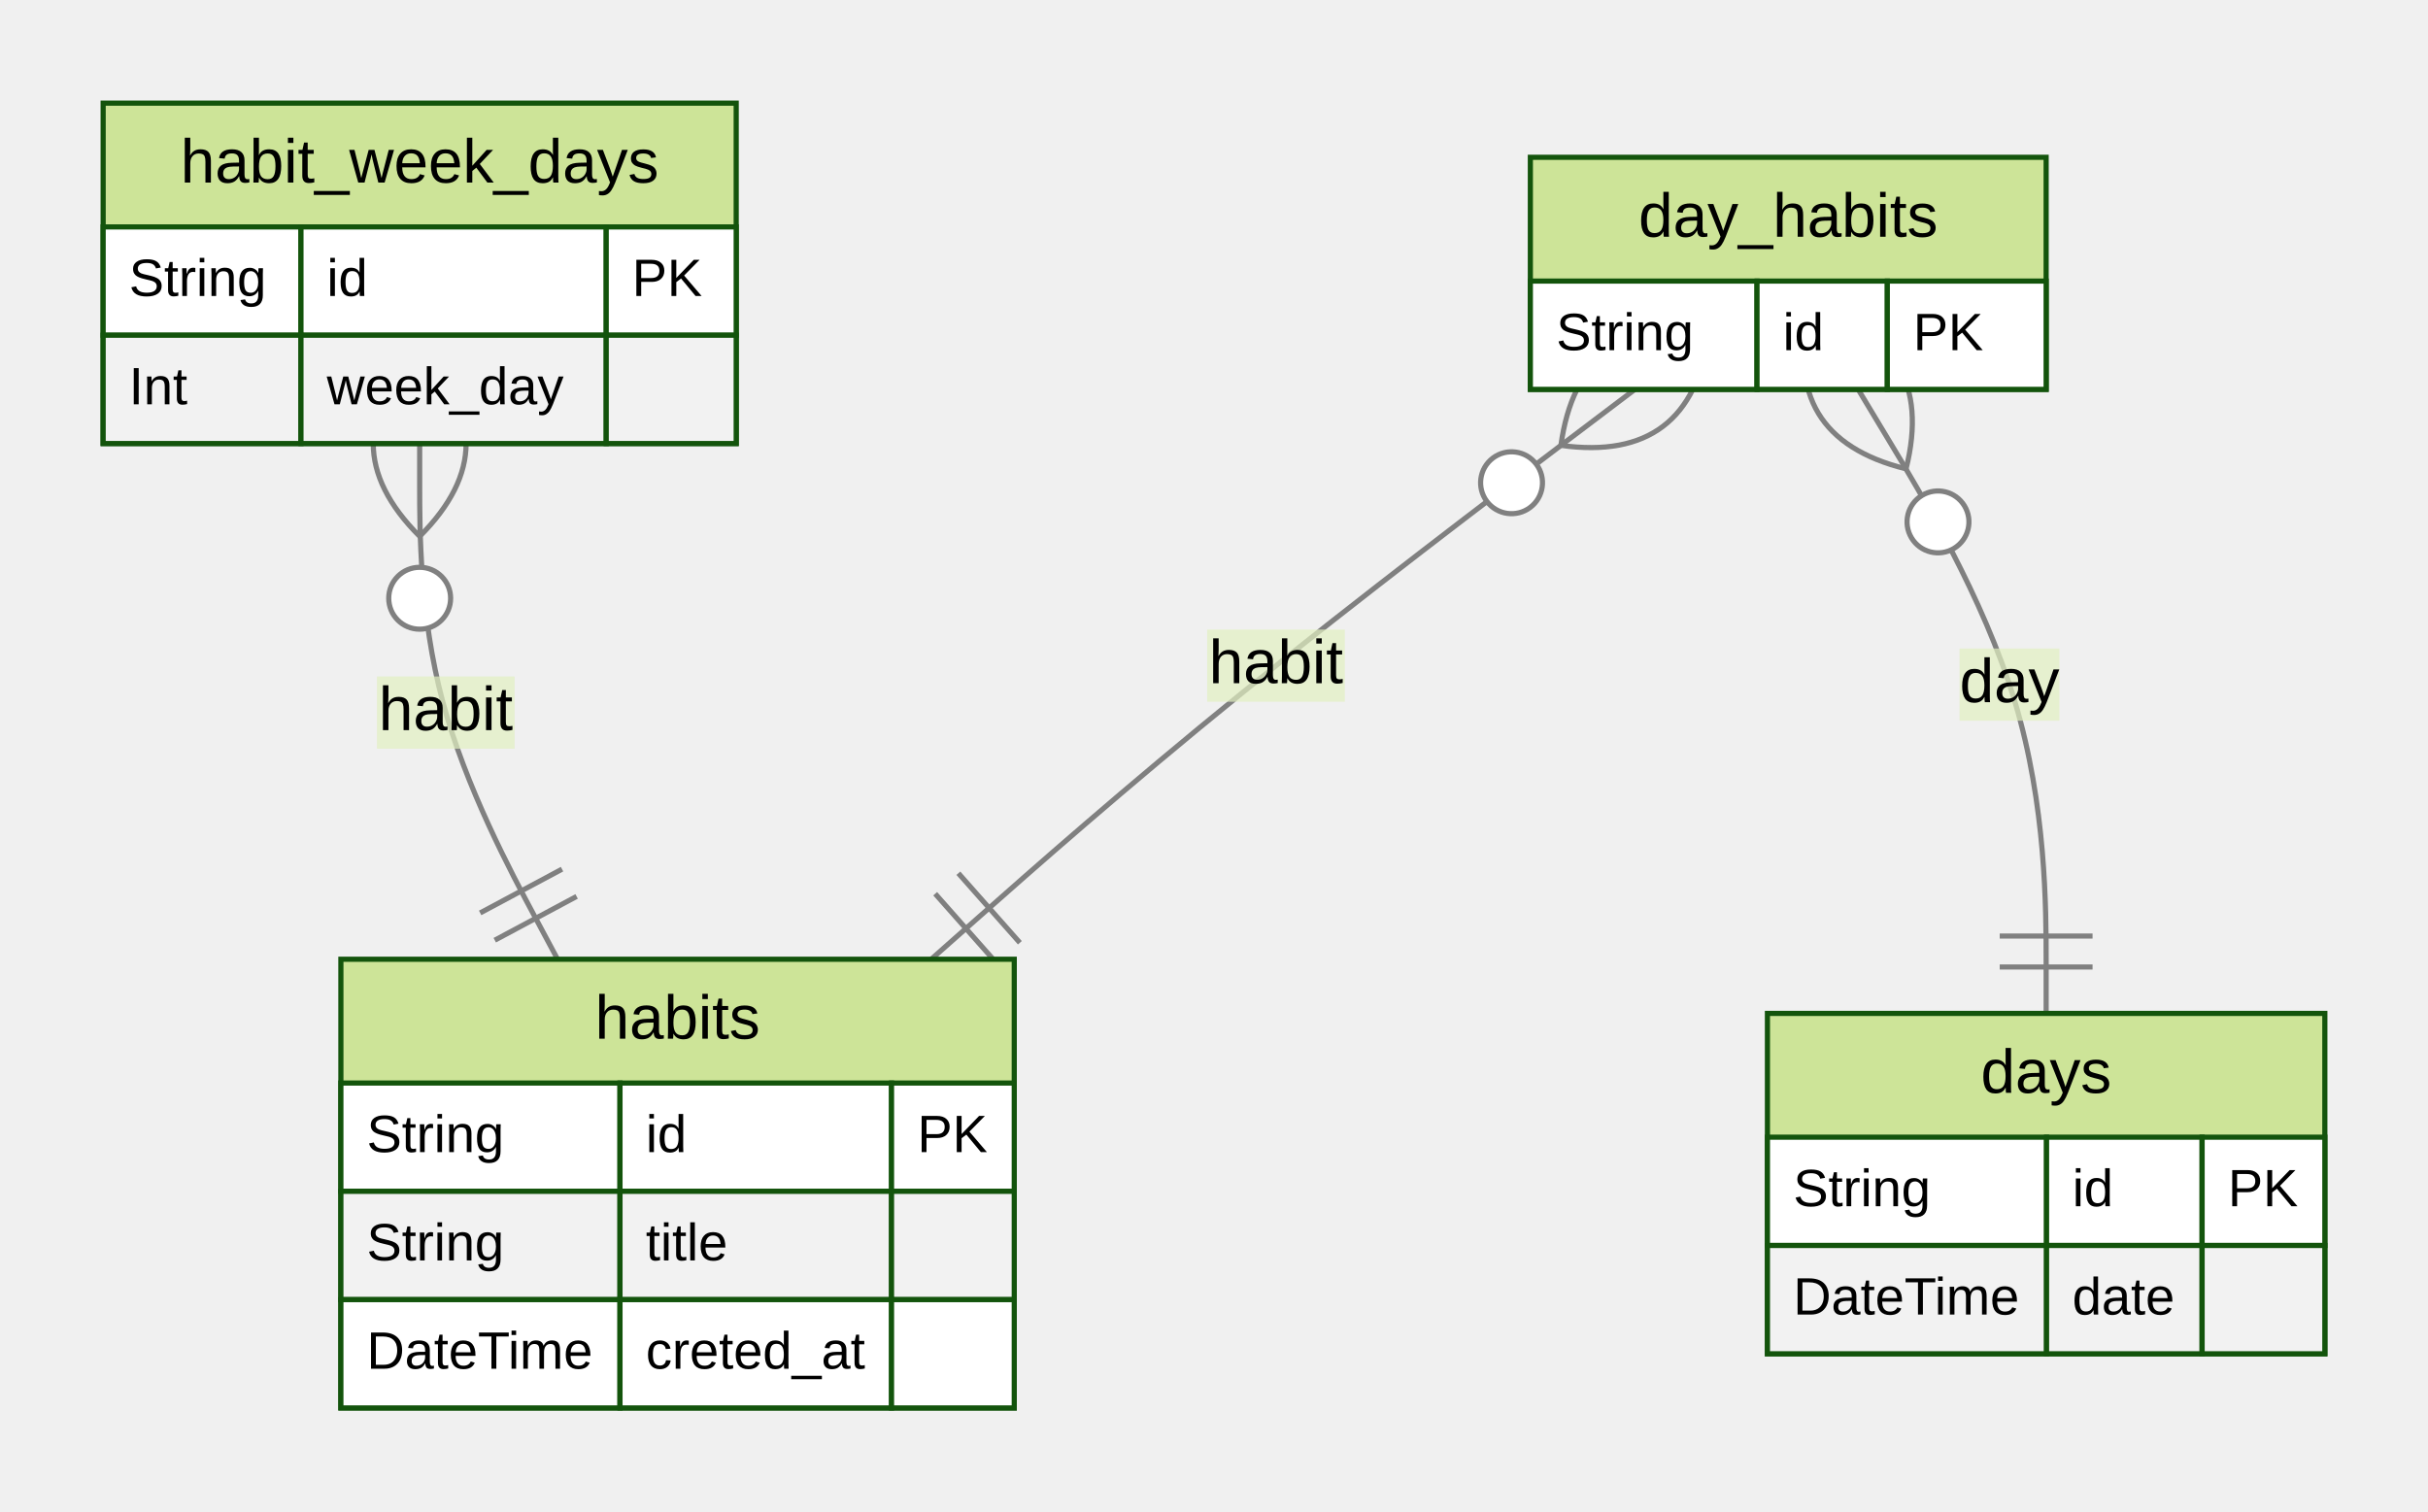
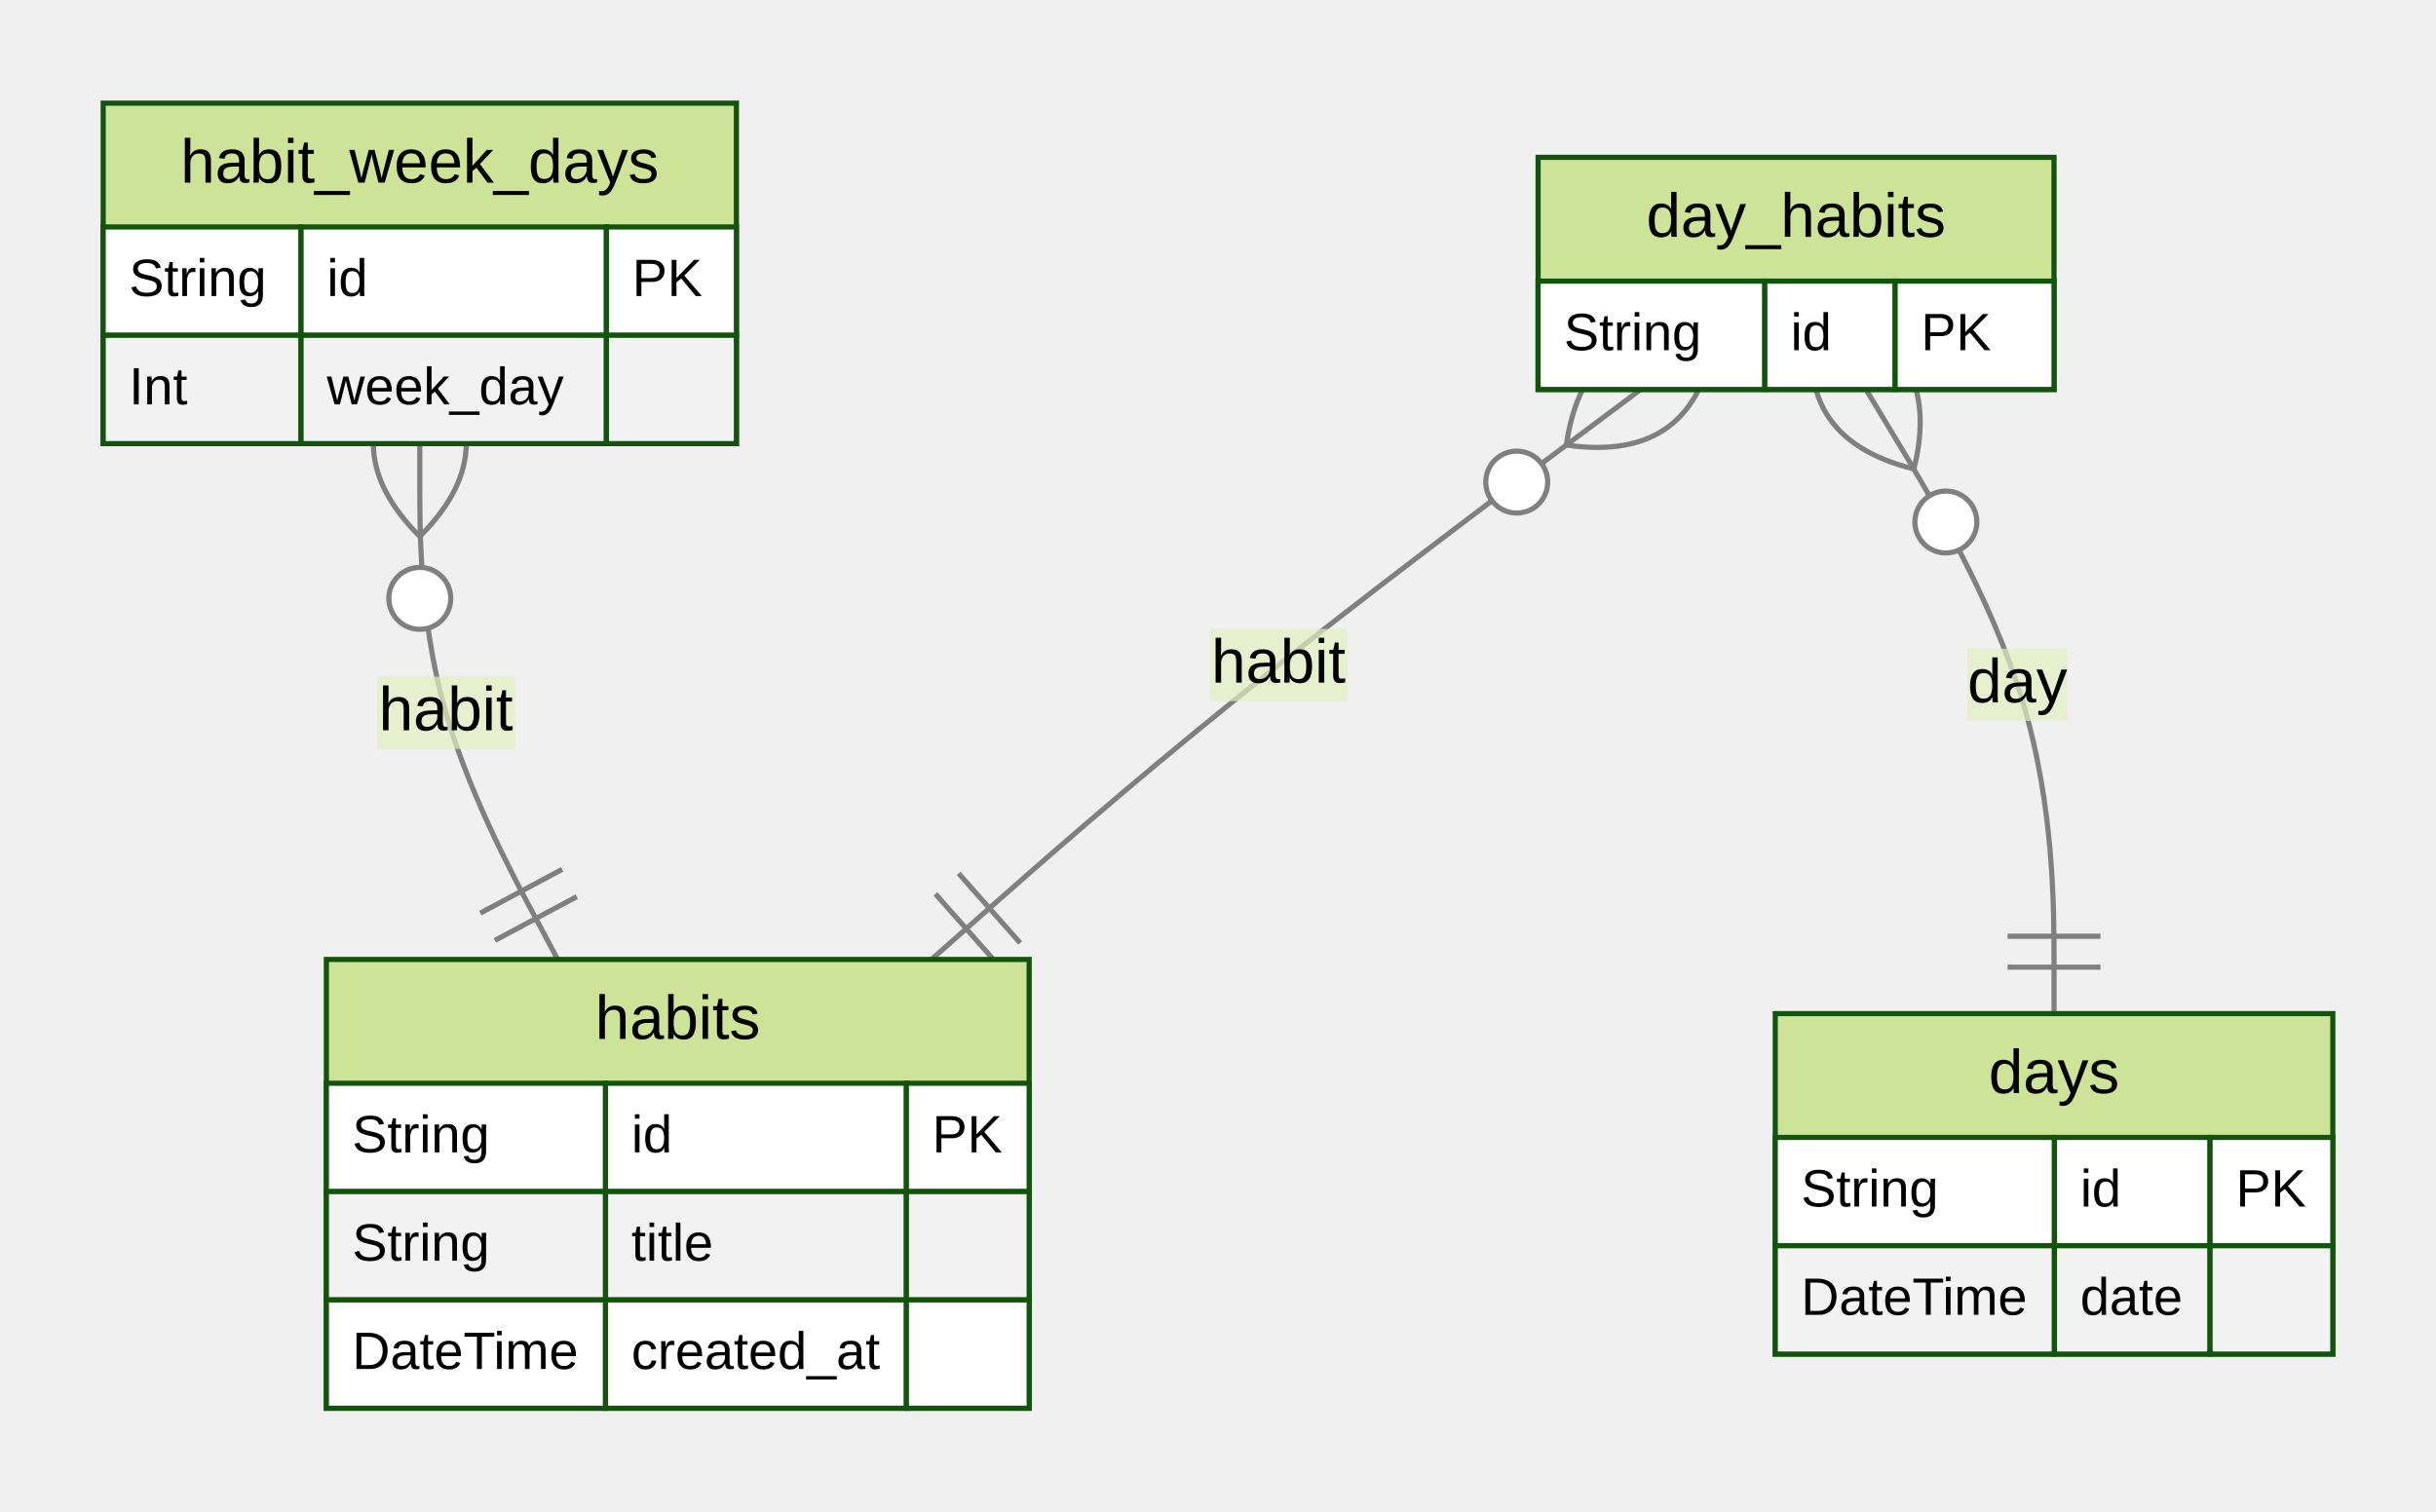
- <svg xmlns="http://www.w3.org/2000/svg" aria-roledescription="er" viewBox="0 0 470.742 293" style="max-width: 470.742px; background-color: white;" width="100%" id="mermaid-0">
+ <svg xmlns="http://www.w3.org/2000/svg" aria-roledescription="er" viewBox="0 0 472.158 293" style="max-width: 472.158px; background-color: white;" width="100%" id="mermaid-0">
  <style>#mermaid-0{font-family:"trebuchet ms",verdana,arial,sans-serif;font-size:16px;fill:#000000;}#mermaid-0 .error-icon{fill:#552222;}#mermaid-0 .error-text{fill:#552222;stroke:#552222;}#mermaid-0 .edge-thickness-normal{stroke-width:2px;}#mermaid-0 .edge-thickness-thick{stroke-width:3.5px;}#mermaid-0 .edge-pattern-solid{stroke-dasharray:0;}#mermaid-0 .edge-pattern-dashed{stroke-dasharray:3;}#mermaid-0 .edge-pattern-dotted{stroke-dasharray:2;}#mermaid-0 .marker{fill:#000000;stroke:#000000;}#mermaid-0 .marker.cross{stroke:#000000;}#mermaid-0 svg{font-family:"trebuchet ms",verdana,arial,sans-serif;font-size:16px;}#mermaid-0 .entityBox{fill:#cde498;stroke:#13540c;}#mermaid-0 .attributeBoxOdd{fill:#ffffff;stroke:#13540c;}#mermaid-0 .attributeBoxEven{fill:#f2f2f2;stroke:#13540c;}#mermaid-0 .relationshipLabelBox{fill:hsl(78.158, 58.462%, 84.51%);opacity:0.7;background-color:hsl(78.158, 58.462%, 84.51%);}#mermaid-0 .relationshipLabelBox rect{opacity:0.5;}#mermaid-0 .relationshipLine{stroke:#000000;}#mermaid-0 .entityTitleText{text-anchor:middle;font-size:18px;fill:#000000;}#mermaid-0 :root{--mermaid-font-family:"trebuchet ms",verdana,arial,sans-serif;}</style>
  <g />
  <defs>
    <marker orient="auto" markerHeight="18" markerWidth="18" refY="9" refX="0" id="ONLY_ONE_START">
      <path d="M9,0 L9,18 M15,0 L15,18" fill="none" stroke="gray" />
    </marker>
  </defs>
  <defs>
    <marker orient="auto" markerHeight="18" markerWidth="18" refY="9" refX="18" id="ONLY_ONE_END">
      <path d="M3,0 L3,18 M9,0 L9,18" fill="none" stroke="gray" />
    </marker>
  </defs>
  <defs>
    <marker orient="auto" markerHeight="18" markerWidth="30" refY="9" refX="0" id="ZERO_OR_ONE_START">
      <circle r="6" cy="9" cx="21" fill="white" stroke="gray" />
      <path d="M9,0 L9,18" fill="none" stroke="gray" />
    </marker>
  </defs>
  <defs>
    <marker orient="auto" markerHeight="18" markerWidth="30" refY="9" refX="30" id="ZERO_OR_ONE_END">
      <circle r="6" cy="9" cx="9" fill="white" stroke="gray" />
      <path d="M21,0 L21,18" fill="none" stroke="gray" />
    </marker>
  </defs>
  <defs>
    <marker orient="auto" markerHeight="36" markerWidth="45" refY="18" refX="18" id="ONE_OR_MORE_START">
      <path d="M0,18 Q 18,0 36,18 Q 18,36 0,18 M42,9 L42,27" fill="none" stroke="gray" />
    </marker>
  </defs>
  <defs>
    <marker orient="auto" markerHeight="36" markerWidth="45" refY="18" refX="27" id="ONE_OR_MORE_END">
      <path d="M3,9 L3,27 M9,18 Q27,0 45,18 Q27,36 9,18" fill="none" stroke="gray" />
    </marker>
  </defs>
  <defs>
    <marker orient="auto" markerHeight="36" markerWidth="57" refY="18" refX="18" id="ZERO_OR_MORE_START">
      <circle r="6" cy="18" cx="48" fill="white" stroke="gray" />
      <path d="M0,18 Q18,0 36,18 Q18,36 0,18" fill="none" stroke="gray" />
    </marker>
  </defs>
  <defs>
    <marker orient="auto" markerHeight="36" markerWidth="57" refY="18" refX="39" id="ZERO_OR_MORE_END">
      <circle r="6" cy="18" cx="9" fill="white" stroke="gray" />
      <path d="M21,18 Q39,0 57,18 Q39,36 21,18" fill="none" stroke="gray" />
    </marker>
  </defs>
  <path style="stroke: gray; fill: none;" marker-start="url(#ZERO_OR_MORE_START)" marker-end="url(#ONLY_ONE_END)" d="M81.367,86L81.367,94.333C81.367,102.667,81.367,119.333,85.824,136C90.28,152.667,99.192,169.333,103.649,177.667L108.105,186" class="er relationshipLine" />
-   <path style="stroke: gray; fill: none;" marker-start="url(#ZERO_OR_MORE_START)" marker-end="url(#ONLY_ONE_END)" d="M360.261,75.5L366.335,85.583C372.41,95.667,384.558,115.833,390.632,136C396.707,156.167,396.707,176.333,396.707,186.417L396.707,196.5" class="er relationshipLine" />
-   <path style="stroke: gray; fill: none;" marker-start="url(#ZERO_OR_MORE_START)" marker-end="url(#ONLY_ONE_END)" d="M316.981,75.5L303.659,85.583C290.337,95.667,263.694,115.833,240.953,134.25C218.212,152.667,199.374,169.333,189.955,177.667L180.535,186" class="er relationshipLine" />
-   <g transform="translate(66.09029,186 )" id="entity-habits-8c58aa8c-e6b3-4caa-b9e9-e56289683cf1">
-     <rect height="87" width="130.554" y="0" x="0" class="er entityBox" />
-     <text style="dominant-baseline: middle; text-anchor: middle; font-size: 12px;" transform="translate(65.2769,12)" y="0" x="0" id="text-entity-habits-8c58aa8c-e6b3-4caa-b9e9-e56289683cf1" class="er entityLabel">habits</text>
+   <path style="stroke: gray; fill: none;" marker-start="url(#ZERO_OR_MORE_START)" marker-end="url(#ONLY_ONE_END)" d="M361.677,75.5L367.752,85.583C373.826,95.667,385.975,115.833,392.049,136C398.123,156.167,398.123,176.333,398.123,186.417L398.123,196.5" class="er relationshipLine" />
+   <path style="stroke: gray; fill: none;" marker-start="url(#ZERO_OR_MORE_START)" marker-end="url(#ONLY_ONE_END)" d="M318.013,75.5L304.519,85.583C291.026,95.667,264.038,115.833,241.125,134.25C218.212,152.667,199.374,169.333,189.955,177.667L180.535,186" class="er relationshipLine" />
+   <g transform="translate(63.25739,186 )" id="entity-habits-99d310ca-65ca-461b-b554-7ac63f59ca29">
+     <rect height="87" width="136.22" y="0" x="0" class="er entityBox" />
+     <text style="dominant-baseline: middle; text-anchor: middle; font-size: 12px;" transform="translate(68.1098,12)" y="0" x="0" id="text-entity-habits-99d310ca-65ca-461b-b554-7ac63f59ca29" class="er entityLabel">habits</text>
    <rect height="21" width="54.113" y="24" x="0" class="er attributeBoxOdd" />
-     <text style="dominant-baseline: middle; font-size: 10.2px;" transform="translate(5,34.5)" y="0" x="0" id="text-entity-habits-8c58aa8c-e6b3-4caa-b9e9-e56289683cf1-attr-1-type" class="er entityLabel">String</text>
-     <rect height="21" width="52.646" y="24" x="54.113" class="er attributeBoxOdd" />
-     <text style="dominant-baseline: middle; font-size: 10.2px;" transform="translate(59.11313,34.5)" y="0" x="0" id="text-entity-habits-8c58aa8c-e6b3-4caa-b9e9-e56289683cf1-attr-1-name" class="er entityLabel">id</text>
-     <rect height="21" width="23.795" y="24" x="106.759" class="er attributeBoxOdd" />
-     <text style="dominant-baseline: middle; font-size: 10.2px;" transform="translate(111.7588,34.5)" y="0" x="0" id="text-entity-habits-8c58aa8c-e6b3-4caa-b9e9-e56289683cf1-attr-1-key" class="er entityLabel">PK</text>
+     <text style="dominant-baseline: middle; font-size: 10.2px;" transform="translate(5,34.5)" y="0" x="0" id="text-entity-habits-99d310ca-65ca-461b-b554-7ac63f59ca29-attr-1-type" class="er entityLabel">String</text>
+     <rect height="21" width="58.311" y="24" x="54.113" class="er attributeBoxOdd" />
+     <text style="dominant-baseline: middle; font-size: 10.2px;" transform="translate(59.11313,34.5)" y="0" x="0" id="text-entity-habits-99d310ca-65ca-461b-b554-7ac63f59ca29-attr-1-name" class="er entityLabel">id</text>
+     <rect height="21" width="23.795" y="24" x="112.425" class="er attributeBoxOdd" />
+     <text style="dominant-baseline: middle; font-size: 10.2px;" transform="translate(117.4246,34.5)" y="0" x="0" id="text-entity-habits-99d310ca-65ca-461b-b554-7ac63f59ca29-attr-1-key" class="er entityLabel">PK</text>
    <rect height="21" width="54.113" y="45" x="0" class="er attributeBoxEven" />
-     <text style="dominant-baseline: middle; font-size: 10.2px;" transform="translate(5,55.5)" y="0" x="0" id="text-entity-habits-8c58aa8c-e6b3-4caa-b9e9-e56289683cf1-attr-2-type" class="er entityLabel">String</text>
-     <rect height="21" width="52.646" y="45" x="54.113" class="er attributeBoxEven" />
-     <text style="dominant-baseline: middle; font-size: 10.2px;" transform="translate(59.11313,55.5)" y="0" x="0" id="text-entity-habits-8c58aa8c-e6b3-4caa-b9e9-e56289683cf1-attr-2-name" class="er entityLabel">title</text>
-     <rect height="21" width="23.795" y="45" x="106.759" class="er attributeBoxEven" />
-     <text style="dominant-baseline: middle; font-size: 10.2px;" transform="translate(111.7588,55.5)" y="0" x="0" id="text-entity-habits-8c58aa8c-e6b3-4caa-b9e9-e56289683cf1-attr-2-key" class="er entityLabel" />
+     <text style="dominant-baseline: middle; font-size: 10.2px;" transform="translate(5,55.5)" y="0" x="0" id="text-entity-habits-99d310ca-65ca-461b-b554-7ac63f59ca29-attr-2-type" class="er entityLabel">String</text>
+     <rect height="21" width="58.311" y="45" x="54.113" class="er attributeBoxEven" />
+     <text style="dominant-baseline: middle; font-size: 10.2px;" transform="translate(59.11313,55.5)" y="0" x="0" id="text-entity-habits-99d310ca-65ca-461b-b554-7ac63f59ca29-attr-2-name" class="er entityLabel">title</text>
+     <rect height="21" width="23.795" y="45" x="112.425" class="er attributeBoxEven" />
+     <text style="dominant-baseline: middle; font-size: 10.2px;" transform="translate(117.4246,55.5)" y="0" x="0" id="text-entity-habits-99d310ca-65ca-461b-b554-7ac63f59ca29-attr-2-key" class="er entityLabel" />
    <rect height="21" width="54.113" y="66" x="0" class="er attributeBoxOdd" />
-     <text style="dominant-baseline: middle; font-size: 10.2px;" transform="translate(5,76.5)" y="0" x="0" id="text-entity-habits-8c58aa8c-e6b3-4caa-b9e9-e56289683cf1-attr-3-type" class="er entityLabel">DateTime</text>
-     <rect height="21" width="52.646" y="66" x="54.113" class="er attributeBoxOdd" />
-     <text style="dominant-baseline: middle; font-size: 10.2px;" transform="translate(59.11313,76.5)" y="0" x="0" id="text-entity-habits-8c58aa8c-e6b3-4caa-b9e9-e56289683cf1-attr-3-name" class="er entityLabel">creted_at</text>
-     <rect height="21" width="23.795" y="66" x="106.759" class="er attributeBoxOdd" />
-     <text style="dominant-baseline: middle; font-size: 10.2px;" transform="translate(111.7588,76.5)" y="0" x="0" id="text-entity-habits-8c58aa8c-e6b3-4caa-b9e9-e56289683cf1-attr-3-key" class="er entityLabel" />
+     <text style="dominant-baseline: middle; font-size: 10.2px;" transform="translate(5,76.5)" y="0" x="0" id="text-entity-habits-99d310ca-65ca-461b-b554-7ac63f59ca29-attr-3-type" class="er entityLabel">DateTime</text>
+     <rect height="21" width="58.311" y="66" x="54.113" class="er attributeBoxOdd" />
+     <text style="dominant-baseline: middle; font-size: 10.2px;" transform="translate(59.11313,76.5)" y="0" x="0" id="text-entity-habits-99d310ca-65ca-461b-b554-7ac63f59ca29-attr-3-name" class="er entityLabel">created_at</text>
+     <rect height="21" width="23.795" y="66" x="112.425" class="er attributeBoxOdd" />
+     <text style="dominant-baseline: middle; font-size: 10.2px;" transform="translate(117.4246,76.5)" y="0" x="0" id="text-entity-habits-99d310ca-65ca-461b-b554-7ac63f59ca29-attr-3-key" class="er entityLabel" />
  </g>
-   <g transform="translate(20,20 )" id="entity-habitweekdays-fee3fd31-6c9f-4c81-820b-8351680b7d8c">
+   <g transform="translate(20,20 )" id="entity-habitweekdays-1f1dabe7-f491-4437-9a63-d3aada68b88e">
    <rect height="66" width="122.734" y="0" x="0" class="er entityBox" />
-     <text style="dominant-baseline: middle; text-anchor: middle; font-size: 12px;" transform="translate(61.36719,12)" y="0" x="0" id="text-entity-habitweekdays-fee3fd31-6c9f-4c81-820b-8351680b7d8c" class="er entityLabel">habit_week_days</text>
+     <text style="dominant-baseline: middle; text-anchor: middle; font-size: 12px;" transform="translate(61.36719,12)" y="0" x="0" id="text-entity-habitweekdays-1f1dabe7-f491-4437-9a63-d3aada68b88e" class="er entityLabel">habit_week_days</text>
    <rect height="21" width="38.351" y="24" x="0" class="er attributeBoxOdd" />
-     <text style="dominant-baseline: middle; font-size: 10.2px;" transform="translate(5,34.5)" y="0" x="0" id="text-entity-habitweekdays-fee3fd31-6c9f-4c81-820b-8351680b7d8c-attr-1-type" class="er entityLabel">String</text>
+     <text style="dominant-baseline: middle; font-size: 10.2px;" transform="translate(5,34.5)" y="0" x="0" id="text-entity-habitweekdays-1f1dabe7-f491-4437-9a63-d3aada68b88e-attr-1-type" class="er entityLabel">String</text>
    <rect height="21" width="59.184" y="24" x="38.351" class="er attributeBoxOdd" />
-     <text style="dominant-baseline: middle; font-size: 10.2px;" transform="translate(43.35122,34.5)" y="0" x="0" id="text-entity-habitweekdays-fee3fd31-6c9f-4c81-820b-8351680b7d8c-attr-1-name" class="er entityLabel">id</text>
+     <text style="dominant-baseline: middle; font-size: 10.2px;" transform="translate(43.35122,34.5)" y="0" x="0" id="text-entity-habitweekdays-1f1dabe7-f491-4437-9a63-d3aada68b88e-attr-1-name" class="er entityLabel">id</text>
    <rect height="21" width="25.199" y="24" x="97.535" class="er attributeBoxOdd" />
-     <text style="dominant-baseline: middle; font-size: 10.2px;" transform="translate(102.5352,34.5)" y="0" x="0" id="text-entity-habitweekdays-fee3fd31-6c9f-4c81-820b-8351680b7d8c-attr-1-key" class="er entityLabel">PK</text>
+     <text style="dominant-baseline: middle; font-size: 10.2px;" transform="translate(102.5352,34.5)" y="0" x="0" id="text-entity-habitweekdays-1f1dabe7-f491-4437-9a63-d3aada68b88e-attr-1-key" class="er entityLabel">PK</text>
    <rect height="21" width="38.351" y="45" x="0" class="er attributeBoxEven" />
-     <text style="dominant-baseline: middle; font-size: 10.2px;" transform="translate(5,55.5)" y="0" x="0" id="text-entity-habitweekdays-fee3fd31-6c9f-4c81-820b-8351680b7d8c-attr-2-type" class="er entityLabel">Int</text>
+     <text style="dominant-baseline: middle; font-size: 10.2px;" transform="translate(5,55.5)" y="0" x="0" id="text-entity-habitweekdays-1f1dabe7-f491-4437-9a63-d3aada68b88e-attr-2-type" class="er entityLabel">Int</text>
    <rect height="21" width="59.184" y="45" x="38.351" class="er attributeBoxEven" />
-     <text style="dominant-baseline: middle; font-size: 10.2px;" transform="translate(43.35122,55.5)" y="0" x="0" id="text-entity-habitweekdays-fee3fd31-6c9f-4c81-820b-8351680b7d8c-attr-2-name" class="er entityLabel">week_day</text>
+     <text style="dominant-baseline: middle; font-size: 10.2px;" transform="translate(43.35122,55.5)" y="0" x="0" id="text-entity-habitweekdays-1f1dabe7-f491-4437-9a63-d3aada68b88e-attr-2-name" class="er entityLabel">week_day</text>
    <rect height="21" width="25.199" y="45" x="97.535" class="er attributeBoxEven" />
-     <text style="dominant-baseline: middle; font-size: 10.2px;" transform="translate(102.5352,55.5)" y="0" x="0" id="text-entity-habitweekdays-fee3fd31-6c9f-4c81-820b-8351680b7d8c-attr-2-key" class="er entityLabel" />
+     <text style="dominant-baseline: middle; font-size: 10.2px;" transform="translate(102.5352,55.5)" y="0" x="0" id="text-entity-habitweekdays-1f1dabe7-f491-4437-9a63-d3aada68b88e-attr-2-key" class="er entityLabel" />
  </g>
-   <g transform="translate(342.6717,196.5 )" id="entity-days-9bce5014-a344-4817-979f-d9f80b0bda86">
+   <g transform="translate(344.0882,196.5 )" id="entity-days-8ab92931-0298-43bb-9835-90f4c876b805">
    <rect height="66" width="108.07" y="0" x="0" class="er entityBox" />
-     <text style="dominant-baseline: middle; text-anchor: middle; font-size: 12px;" transform="translate(54.03506,12)" y="0" x="0" id="text-entity-days-9bce5014-a344-4817-979f-d9f80b0bda86" class="er entityLabel">days</text>
+     <text style="dominant-baseline: middle; text-anchor: middle; font-size: 12px;" transform="translate(54.03506,12)" y="0" x="0" id="text-entity-days-8ab92931-0298-43bb-9835-90f4c876b805" class="er entityLabel">days</text>
    <rect height="21" width="54.113" y="24" x="0" class="er attributeBoxOdd" />
-     <text style="dominant-baseline: middle; font-size: 10.2px;" transform="translate(5,34.5)" y="0" x="0" id="text-entity-days-9bce5014-a344-4817-979f-d9f80b0bda86-attr-1-type" class="er entityLabel">String</text>
+     <text style="dominant-baseline: middle; font-size: 10.2px;" transform="translate(5,34.5)" y="0" x="0" id="text-entity-days-8ab92931-0298-43bb-9835-90f4c876b805-attr-1-type" class="er entityLabel">String</text>
    <rect height="21" width="30.162" y="24" x="54.113" class="er attributeBoxOdd" />
-     <text style="dominant-baseline: middle; font-size: 10.2px;" transform="translate(59.11313,34.5)" y="0" x="0" id="text-entity-days-9bce5014-a344-4817-979f-d9f80b0bda86-attr-1-name" class="er entityLabel">id</text>
+     <text style="dominant-baseline: middle; font-size: 10.2px;" transform="translate(59.11313,34.5)" y="0" x="0" id="text-entity-days-8ab92931-0298-43bb-9835-90f4c876b805-attr-1-name" class="er entityLabel">id</text>
    <rect height="21" width="23.795" y="24" x="84.275" class="er attributeBoxOdd" />
-     <text style="dominant-baseline: middle; font-size: 10.2px;" transform="translate(89.27515,34.5)" y="0" x="0" id="text-entity-days-9bce5014-a344-4817-979f-d9f80b0bda86-attr-1-key" class="er entityLabel">PK</text>
+     <text style="dominant-baseline: middle; font-size: 10.2px;" transform="translate(89.27515,34.5)" y="0" x="0" id="text-entity-days-8ab92931-0298-43bb-9835-90f4c876b805-attr-1-key" class="er entityLabel">PK</text>
    <rect height="21" width="54.113" y="45" x="0" class="er attributeBoxEven" />
-     <text style="dominant-baseline: middle; font-size: 10.2px;" transform="translate(5,55.5)" y="0" x="0" id="text-entity-days-9bce5014-a344-4817-979f-d9f80b0bda86-attr-2-type" class="er entityLabel">DateTime</text>
+     <text style="dominant-baseline: middle; font-size: 10.2px;" transform="translate(5,55.5)" y="0" x="0" id="text-entity-days-8ab92931-0298-43bb-9835-90f4c876b805-attr-2-type" class="er entityLabel">DateTime</text>
    <rect height="21" width="30.162" y="45" x="54.113" class="er attributeBoxEven" />
-     <text style="dominant-baseline: middle; font-size: 10.2px;" transform="translate(59.11313,55.5)" y="0" x="0" id="text-entity-days-9bce5014-a344-4817-979f-d9f80b0bda86-attr-2-name" class="er entityLabel">date</text>
+     <text style="dominant-baseline: middle; font-size: 10.2px;" transform="translate(59.11313,55.5)" y="0" x="0" id="text-entity-days-8ab92931-0298-43bb-9835-90f4c876b805-attr-2-name" class="er entityLabel">date</text>
    <rect height="21" width="23.795" y="45" x="84.275" class="er attributeBoxEven" />
-     <text style="dominant-baseline: middle; font-size: 10.2px;" transform="translate(89.27515,55.5)" y="0" x="0" id="text-entity-days-9bce5014-a344-4817-979f-d9f80b0bda86-attr-2-key" class="er entityLabel" />
+     <text style="dominant-baseline: middle; font-size: 10.2px;" transform="translate(89.27515,55.5)" y="0" x="0" id="text-entity-days-8ab92931-0298-43bb-9835-90f4c876b805-attr-2-key" class="er entityLabel" />
  </g>
-   <g transform="translate(296.7068,30.5 )" id="entity-dayhabits-84f7c5ef-c58f-40e8-8f61-688874bf24fe">
+   <g transform="translate(298.1232,30.5 )" id="entity-dayhabits-86b4876a-7960-4d68-bade-ce3cee58e5e9">
    <rect height="45" width="100" y="0" x="0" class="er entityBox" />
-     <text style="dominant-baseline: middle; text-anchor: middle; font-size: 12px;" transform="translate(50,12)" y="0" x="0" id="text-entity-dayhabits-84f7c5ef-c58f-40e8-8f61-688874bf24fe" class="er entityLabel">day_habits</text>
+     <text style="dominant-baseline: middle; text-anchor: middle; font-size: 12px;" transform="translate(50,12)" y="0" x="0" id="text-entity-dayhabits-86b4876a-7960-4d68-bade-ce3cee58e5e9" class="er entityLabel">day_habits</text>
    <rect height="21" width="43.945" y="24" x="0" class="er attributeBoxOdd" />
-     <text style="dominant-baseline: middle; font-size: 10.2px;" transform="translate(5,34.5)" y="0" x="0" id="text-entity-dayhabits-84f7c5ef-c58f-40e8-8f61-688874bf24fe-attr-1-type" class="er entityLabel">String</text>
+     <text style="dominant-baseline: middle; font-size: 10.2px;" transform="translate(5,34.5)" y="0" x="0" id="text-entity-dayhabits-86b4876a-7960-4d68-bade-ce3cee58e5e9-attr-1-type" class="er entityLabel">String</text>
    <rect height="21" width="25.262" y="24" x="43.945" class="er attributeBoxOdd" />
-     <text style="dominant-baseline: middle; font-size: 10.2px;" transform="translate(48.94526,34.5)" y="0" x="0" id="text-entity-dayhabits-84f7c5ef-c58f-40e8-8f61-688874bf24fe-attr-1-name" class="er entityLabel">id</text>
+     <text style="dominant-baseline: middle; font-size: 10.2px;" transform="translate(48.94526,34.5)" y="0" x="0" id="text-entity-dayhabits-86b4876a-7960-4d68-bade-ce3cee58e5e9-attr-1-name" class="er entityLabel">id</text>
    <rect height="21" width="30.793" y="24" x="69.207" class="er attributeBoxOdd" />
-     <text style="dominant-baseline: middle; font-size: 10.2px;" transform="translate(74.20681,34.5)" y="0" x="0" id="text-entity-dayhabits-84f7c5ef-c58f-40e8-8f61-688874bf24fe-attr-1-key" class="er entityLabel">PK</text>
+     <text style="dominant-baseline: middle; font-size: 10.2px;" transform="translate(74.20681,34.5)" y="0" x="0" id="text-entity-dayhabits-86b4876a-7960-4d68-bade-ce3cee58e5e9-attr-1-key" class="er entityLabel">PK</text>
  </g>
  <rect height="14" width="26.688" y="131.171" x="73.085" class="er relationshipLabelBox" />
  <text style="text-anchor: middle; dominant-baseline: middle; font-size: 12px;" y="138.171" x="86.429" id="rel1" class="er relationshipLabel">habit</text>
-   <rect height="14" width="19.359" y="125.746" x="379.921" class="er relationshipLabelBox" />
-   <text style="text-anchor: middle; dominant-baseline: middle; font-size: 12px;" y="132.746" x="389.601" id="rel2" class="er relationshipLabel">day</text>
-   <rect height="14" width="26.688" y="122.07" x="234.049" class="er relationshipLabelBox" />
-   <text style="text-anchor: middle; dominant-baseline: middle; font-size: 12px;" y="129.07" x="247.392" id="rel3" class="er relationshipLabel">habit</text>
+   <rect height="14" width="19.359" y="125.746" x="381.338" class="er relationshipLabelBox" />
+   <text style="text-anchor: middle; dominant-baseline: middle; font-size: 12px;" y="132.746" x="391.017" id="rel2" class="er relationshipLabel">day</text>
+   <rect height="14" width="26.688" y="121.925" x="234.457" class="er relationshipLabelBox" />
+   <text style="text-anchor: middle; dominant-baseline: middle; font-size: 12px;" y="128.925" x="247.801" id="rel3" class="er relationshipLabel">habit</text>
</svg>
